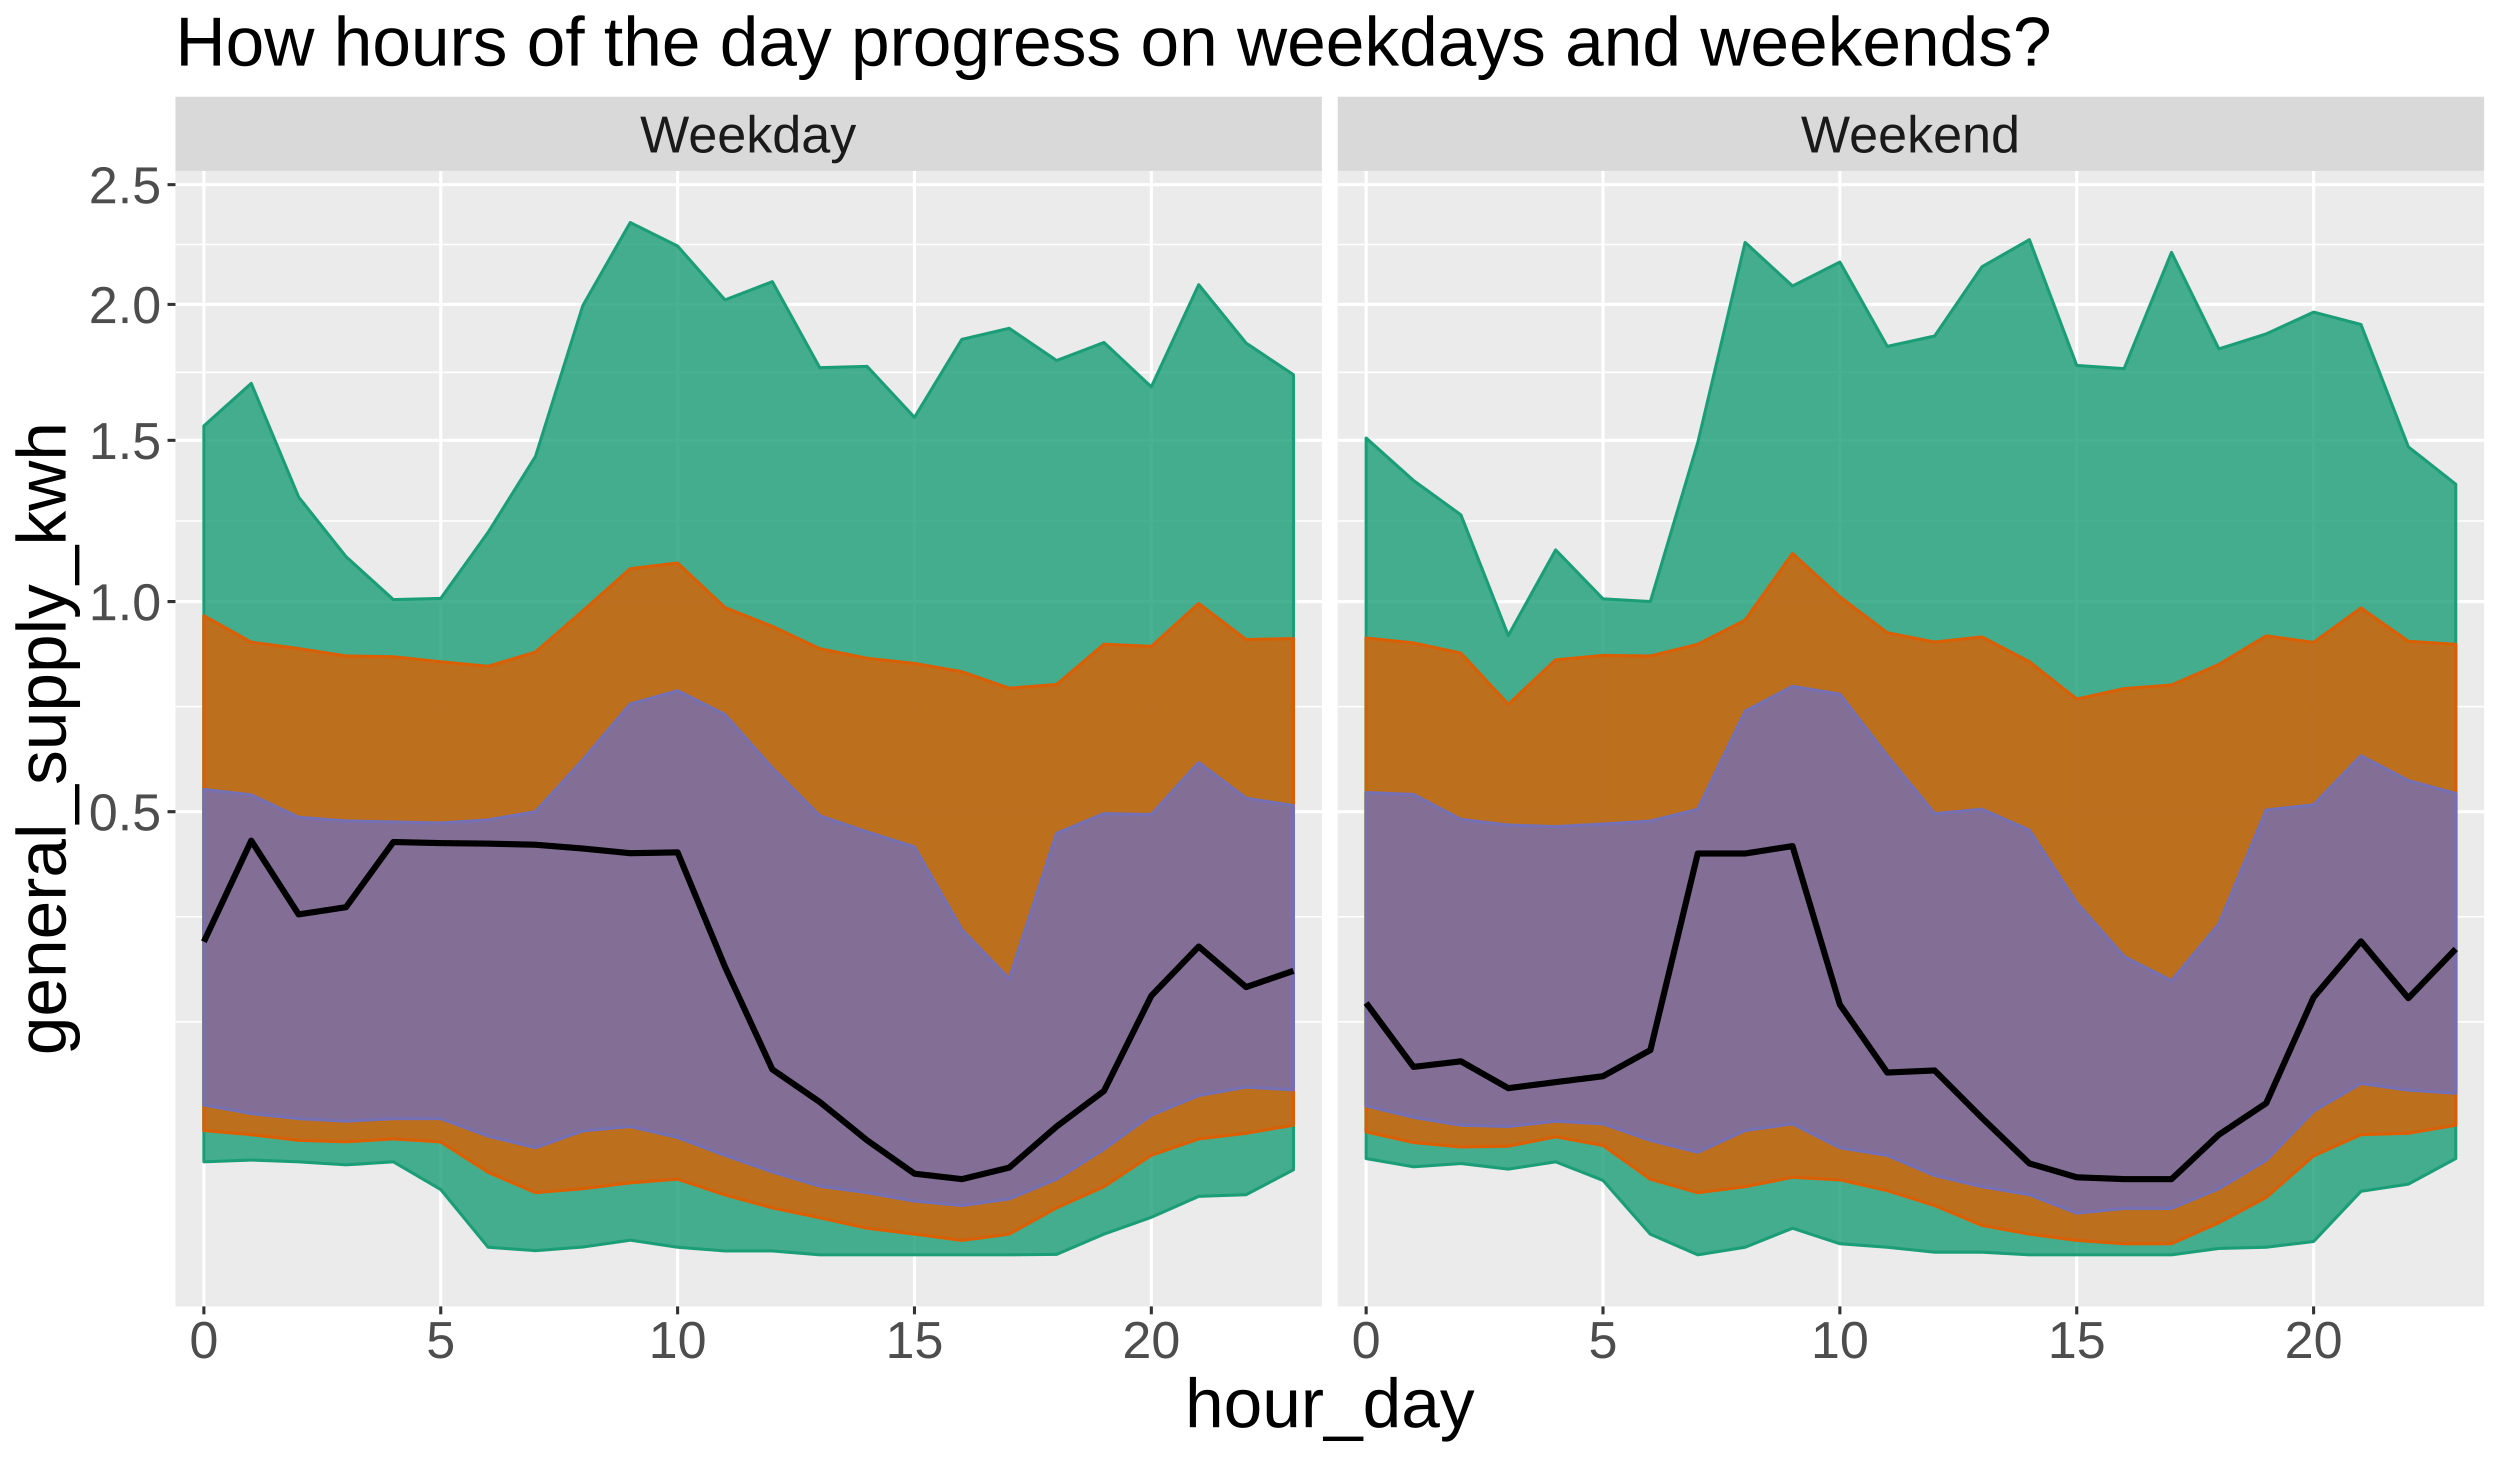
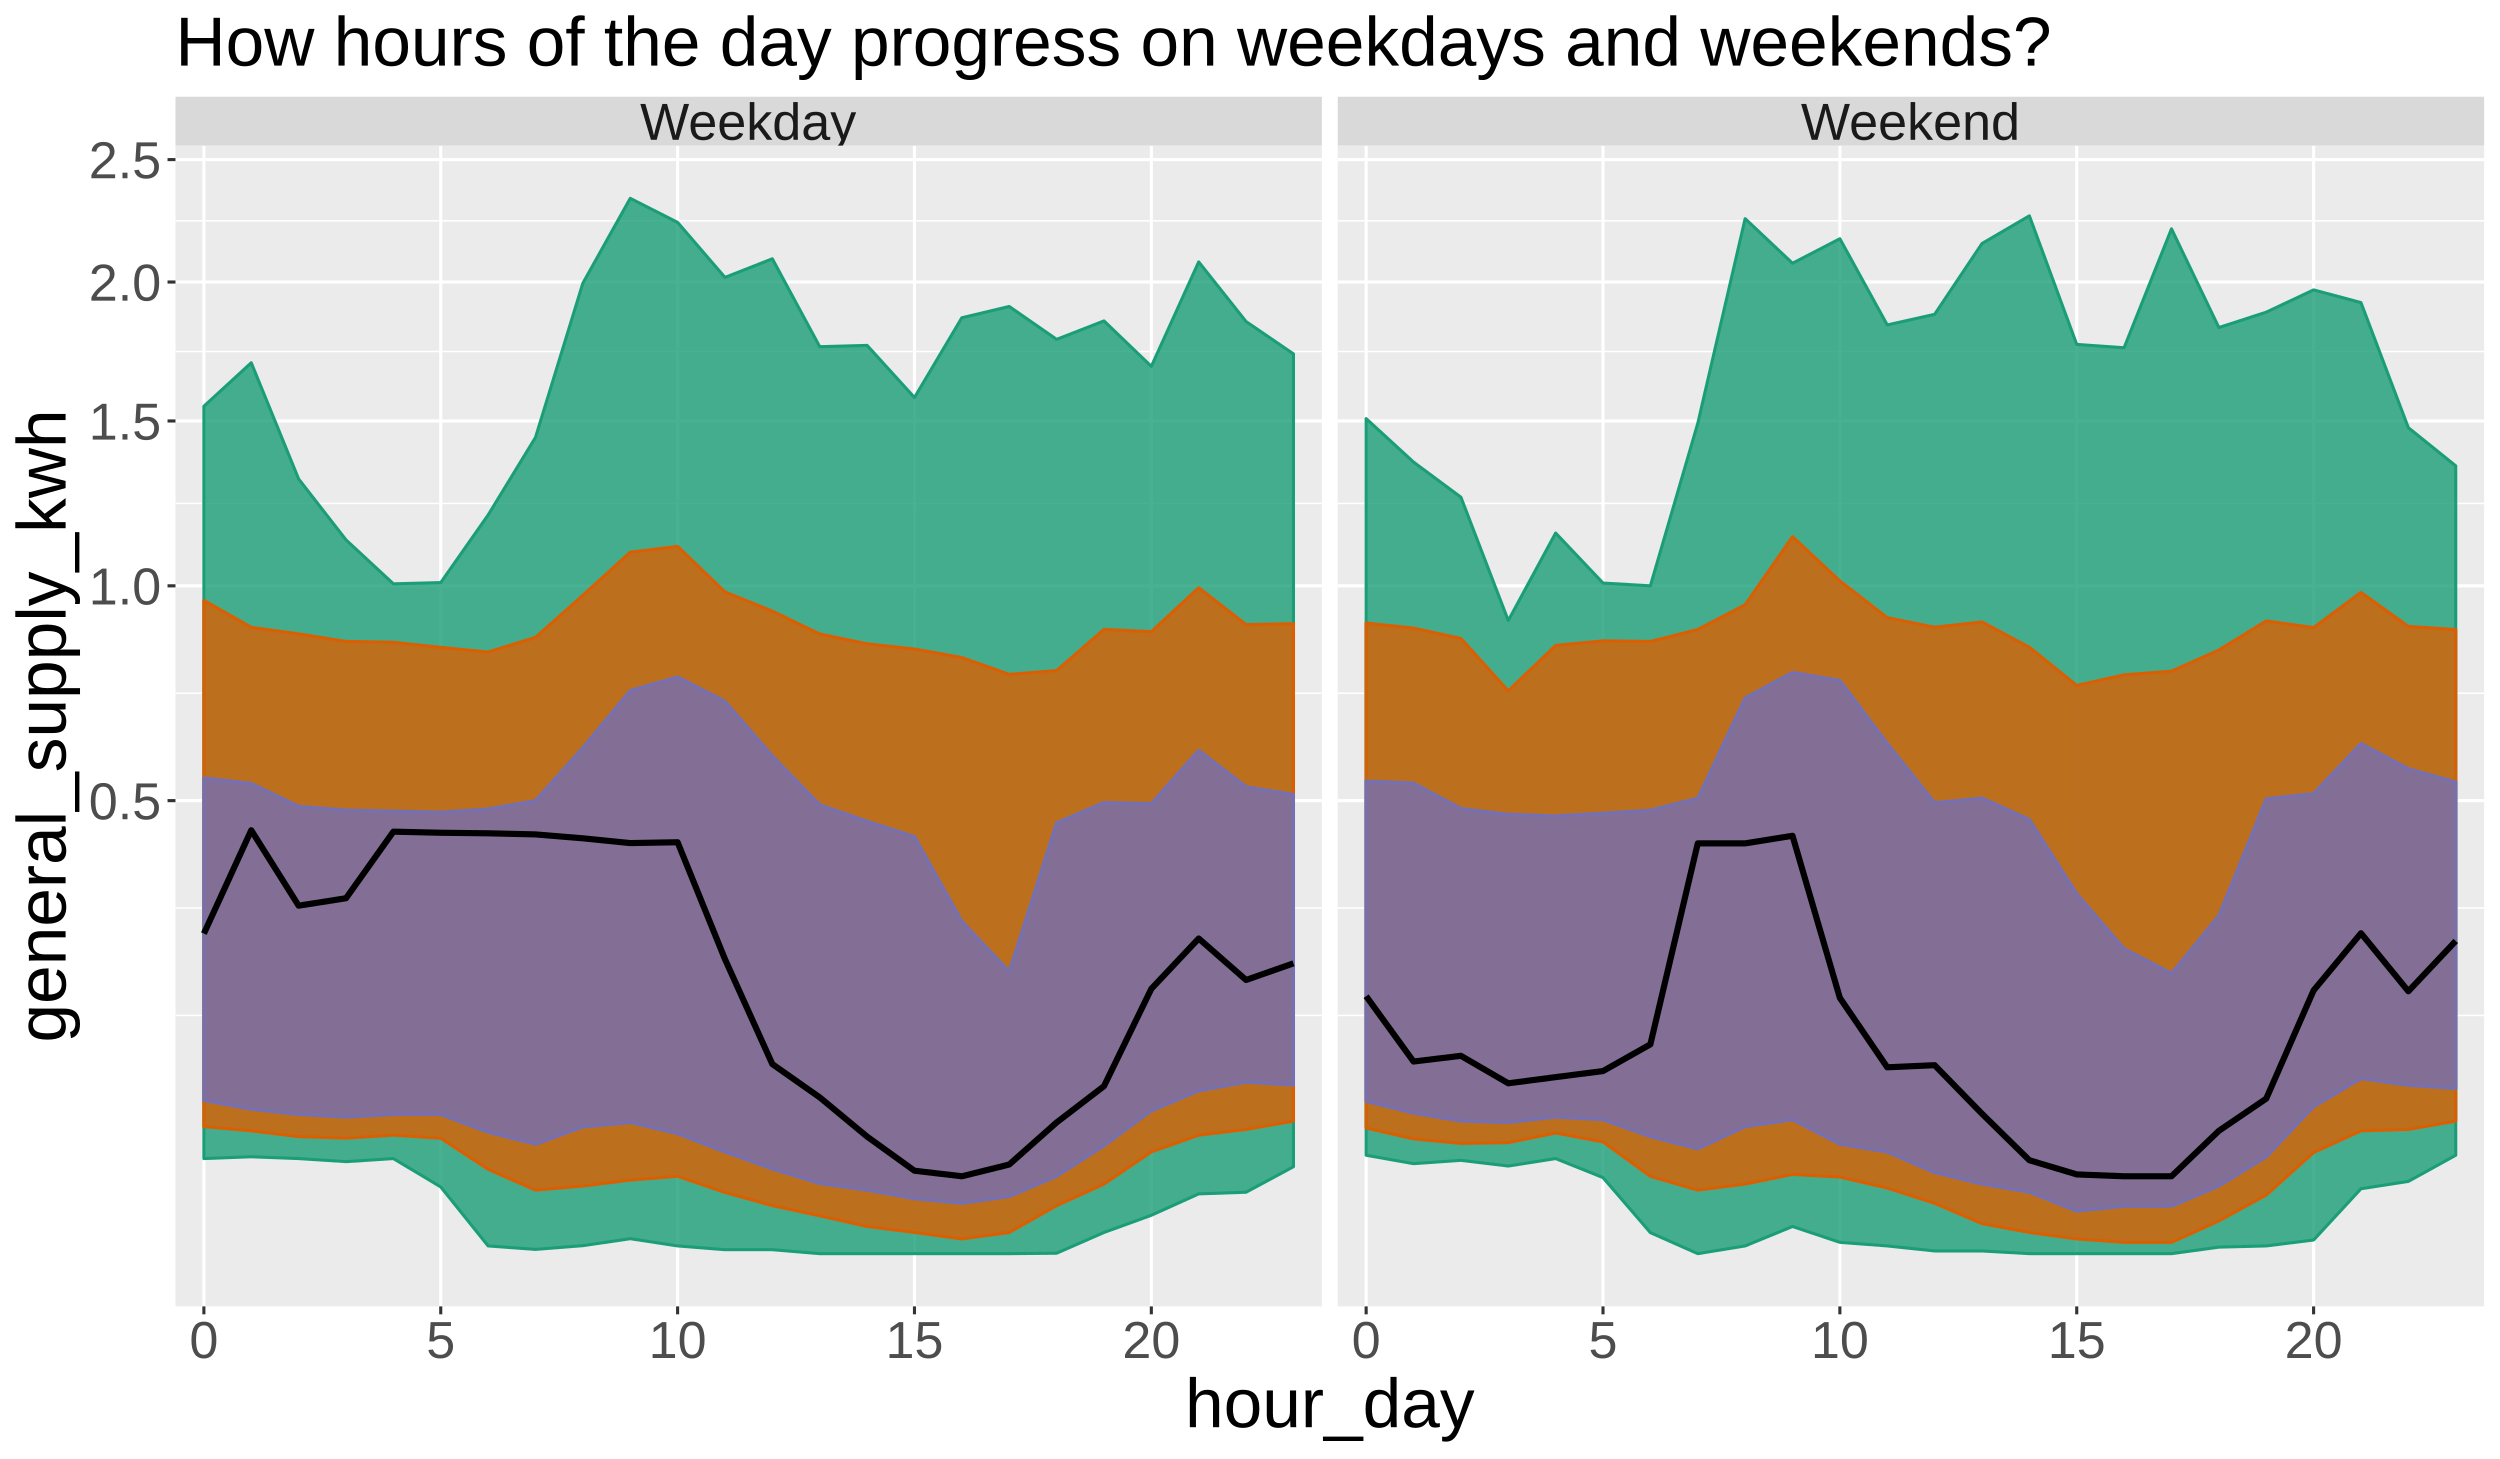
<svg xmlns="http://www.w3.org/2000/svg" viewBox="0 0 864.00 504.00">
  <defs>
    <style type="text/css">
    line, polyline, polygon, path, rect, circle {
      fill: none;
      stroke: #000000;
      stroke-linecap: round;
      stroke-linejoin: round;
      stroke-miterlimit: 10.00;
    }
  </style>
  </defs>
  <rect width="100%" height="100%" style="stroke: none; fill: #FFFFFF;" />
  <rect x="-0" y="0.00" width="864.00" height="504.00" style="stroke-width: 1.07; stroke: #FFFFFF; fill: #FFFFFF;" />
  <defs>
-     <clipPath id="cpNjAuNjR8NDU2Ljg0fDQ1MS41MHw1OS4wOA==">
-       <rect x="60.64" y="59.08" width="396.20" height="392.42" />
+     <clipPath id="cpNjAuNjR8NDU2Ljg0fDQ1MS41MHw1MC4zMQ==">
+       <rect x="60.64" y="50.31" width="396.20" height="401.19" />
    </clipPath>
  </defs>
-   <rect x="60.64" y="59.08" width="396.20" height="392.42" style="stroke-width: 1.07; stroke: none; fill: #EBEBEB;" clip-path="url(#cpNjAuNjR8NDU2Ljg0fDQ1MS41MHw1OS4wOA==)" />
-   <polyline points="60.64,353.14 456.84,353.14 " style="stroke-width: 0.53; stroke: #FFFFFF; stroke-linecap: butt;" clip-path="url(#cpNjAuNjR8NDU2Ljg0fDQ1MS41MHw1OS4wOA==)" />
-   <polyline points="60.64,316.83 456.84,316.83 " style="stroke-width: 0.53; stroke: #FFFFFF; stroke-linecap: butt;" clip-path="url(#cpNjAuNjR8NDU2Ljg0fDQ1MS41MHw1OS4wOA==)" />
-   <polyline points="60.64,244.21 456.84,244.21 " style="stroke-width: 0.53; stroke: #FFFFFF; stroke-linecap: butt;" clip-path="url(#cpNjAuNjR8NDU2Ljg0fDQ1MS41MHw1OS4wOA==)" />
-   <polyline points="60.64,180.04 456.84,180.04 " style="stroke-width: 0.53; stroke: #FFFFFF; stroke-linecap: butt;" clip-path="url(#cpNjAuNjR8NDU2Ljg0fDQ1MS41MHw1OS4wOA==)" />
-   <polyline points="60.64,128.69 456.84,128.69 " style="stroke-width: 0.53; stroke: #FFFFFF; stroke-linecap: butt;" clip-path="url(#cpNjAuNjR8NDU2Ljg0fDQ1MS41MHw1OS4wOA==)" />
-   <polyline points="60.64,84.51 456.84,84.51 " style="stroke-width: 0.53; stroke: #FFFFFF; stroke-linecap: butt;" clip-path="url(#cpNjAuNjR8NDU2Ljg0fDQ1MS41MHw1OS4wOA==)" />
-   <polyline points="60.64,280.52 456.84,280.52 " style="stroke-width: 1.07; stroke: #FFFFFF; stroke-linecap: butt;" clip-path="url(#cpNjAuNjR8NDU2Ljg0fDQ1MS41MHw1OS4wOA==)" />
-   <polyline points="60.64,207.90 456.84,207.90 " style="stroke-width: 1.07; stroke: #FFFFFF; stroke-linecap: butt;" clip-path="url(#cpNjAuNjR8NDU2Ljg0fDQ1MS41MHw1OS4wOA==)" />
-   <polyline points="60.64,152.18 456.84,152.18 " style="stroke-width: 1.07; stroke: #FFFFFF; stroke-linecap: butt;" clip-path="url(#cpNjAuNjR8NDU2Ljg0fDQ1MS41MHw1OS4wOA==)" />
-   <polyline points="60.64,105.20 456.84,105.20 " style="stroke-width: 1.07; stroke: #FFFFFF; stroke-linecap: butt;" clip-path="url(#cpNjAuNjR8NDU2Ljg0fDQ1MS41MHw1OS4wOA==)" />
-   <polyline points="60.64,63.82 456.84,63.82 " style="stroke-width: 1.07; stroke: #FFFFFF; stroke-linecap: butt;" clip-path="url(#cpNjAuNjR8NDU2Ljg0fDQ1MS41MHw1OS4wOA==)" />
-   <polyline points="70.46,451.50 70.46,59.08 " style="stroke-width: 1.07; stroke: #FFFFFF; stroke-linecap: butt;" clip-path="url(#cpNjAuNjR8NDU2Ljg0fDQ1MS41MHw1OS4wOA==)" />
-   <polyline points="152.32,451.50 152.32,59.08 " style="stroke-width: 1.07; stroke: #FFFFFF; stroke-linecap: butt;" clip-path="url(#cpNjAuNjR8NDU2Ljg0fDQ1MS41MHw1OS4wOA==)" />
-   <polyline points="234.18,451.50 234.18,59.08 " style="stroke-width: 1.07; stroke: #FFFFFF; stroke-linecap: butt;" clip-path="url(#cpNjAuNjR8NDU2Ljg0fDQ1MS41MHw1OS4wOA==)" />
-   <polyline points="316.04,451.50 316.04,59.08 " style="stroke-width: 1.07; stroke: #FFFFFF; stroke-linecap: butt;" clip-path="url(#cpNjAuNjR8NDU2Ljg0fDQ1MS41MHw1OS4wOA==)" />
-   <polyline points="397.90,451.50 397.90,59.08 " style="stroke-width: 1.07; stroke: #FFFFFF; stroke-linecap: butt;" clip-path="url(#cpNjAuNjR8NDU2Ljg0fDQ1MS41MHw1OS4wOA==)" />
-   <polygon points="70.46,147.19 86.83,132.50 103.21,171.79 119.58,192.38 135.95,207.23 152.32,206.81 168.69,183.97 185.07,157.73 201.44,105.59 217.81,76.91 234.18,85.05 250.55,103.65 266.92,97.35 283.30,127.07 299.67,126.63 316.04,144.26 332.41,117.29 348.78,113.47 365.16,124.60 381.53,118.36 397.90,133.72 414.27,98.40 430.64,118.57 447.02,129.51 447.02,404.26 430.64,412.89 414.27,413.45 397.90,420.68 381.53,426.50 365.16,433.51 348.78,433.66 332.41,433.66 316.04,433.66 299.67,433.66 283.30,433.66 266.92,432.32 250.55,432.32 234.18,431.04 217.81,428.60 201.44,430.96 185.07,432.22 168.69,431.04 152.32,411.11 135.95,401.52 119.58,402.56 103.21,401.52 86.83,400.91 70.46,401.52 " style="stroke-width: 1.07; stroke: #1B9E77; fill: #1B9E77; fill-opacity: 0.80;" clip-path="url(#cpNjAuNjR8NDU2Ljg0fDQ1MS41MHw1OS4wOA==)" />
-   <polygon points="70.46,212.82 86.83,221.94 103.21,224.15 119.58,226.70 135.95,226.98 152.32,228.72 168.69,230.28 185.07,225.34 201.44,211.11 217.81,196.53 234.18,194.57 250.55,209.98 266.92,216.47 283.30,224.18 299.67,227.51 316.04,229.28 332.41,232.15 348.78,237.84 365.16,236.56 381.53,222.65 397.90,223.40 414.27,208.56 430.64,221.02 447.02,220.70 447.02,388.85 430.64,391.66 414.27,393.61 397.90,399.24 381.53,410.12 365.16,417.43 348.78,426.50 332.41,428.68 316.04,426.50 299.67,424.47 283.30,420.86 266.92,417.43 250.55,412.96 234.18,407.51 217.81,408.79 201.44,410.80 185.07,412.18 168.69,405.15 152.32,394.65 135.95,393.61 119.58,394.60 103.21,394.10 86.83,392.14 70.46,390.71 " style="stroke-width: 1.07; stroke: #D95F02; fill: #D95F02; fill-opacity: 0.80;" clip-path="url(#cpNjAuNjR8NDU2Ljg0fDQ1MS41MHw1OS4wOA==)" />
-   <polygon points="70.46,272.84 86.83,274.70 103.21,282.46 119.58,283.70 135.95,284.06 152.32,284.42 168.69,283.35 185.07,280.52 201.44,262.59 217.81,243.31 234.18,238.70 250.55,246.96 266.92,265.43 283.30,281.93 299.67,287.50 316.04,292.69 332.41,321.29 348.78,338.30 365.16,288.00 381.53,281.18 397.90,281.53 414.27,263.51 430.64,275.85 447.02,278.43 447.02,376.65 430.64,375.69 414.27,378.62 397.90,385.38 381.53,397.16 365.16,407.51 348.78,414.35 332.41,416.63 316.04,415.10 299.67,412.18 283.30,409.95 266.92,405.02 250.55,399.30 234.18,393.11 217.81,389.31 201.44,390.83 185.07,396.64 168.69,392.63 152.32,386.59 135.95,386.59 119.58,387.49 103.21,386.59 86.83,384.84 70.46,381.87 " style="stroke-width: 1.07; stroke: #7570B3; fill: #7570B3; fill-opacity: 0.80;" clip-path="url(#cpNjAuNjR8NDU2Ljg0fDQ1MS41MHw1OS4wOA==)" />
-   <polyline points="70.46,325.46 86.83,290.54 103.21,316.02 119.58,313.52 135.95,291.00 152.32,291.38 168.69,291.56 185.07,291.94 201.44,293.25 217.81,294.87 234.18,294.58 250.55,334.12 266.92,369.59 283.30,380.84 299.67,394.10 316.04,405.63 332.41,407.51 348.78,403.53 365.16,389.31 381.53,377.04 397.90,344.13 414.27,327.13 430.64,341.14 447.02,335.52 " style="stroke-width: 2.13; stroke-linecap: butt;" clip-path="url(#cpNjAuNjR8NDU2Ljg0fDQ1MS41MHw1OS4wOA==)" />
+   <rect x="60.64" y="50.31" width="396.20" height="401.19" style="stroke-width: 1.07; stroke: none; fill: #EBEBEB;" clip-path="url(#cpNjAuNjR8NDU2Ljg0fDQ1MS41MHw1MC4zMQ==)" />
+   <polyline points="60.64,350.94 456.84,350.94 " style="stroke-width: 0.53; stroke: #FFFFFF; stroke-linecap: butt;" clip-path="url(#cpNjAuNjR8NDU2Ljg0fDQ1MS41MHw1MC4zMQ==)" />
+   <polyline points="60.64,313.82 456.84,313.82 " style="stroke-width: 0.53; stroke: #FFFFFF; stroke-linecap: butt;" clip-path="url(#cpNjAuNjR8NDU2Ljg0fDQ1MS41MHw1MC4zMQ==)" />
+   <polyline points="60.64,239.58 456.84,239.58 " style="stroke-width: 0.53; stroke: #FFFFFF; stroke-linecap: butt;" clip-path="url(#cpNjAuNjR8NDU2Ljg0fDQ1MS41MHw1MC4zMQ==)" />
+   <polyline points="60.64,173.98 456.84,173.98 " style="stroke-width: 0.53; stroke: #FFFFFF; stroke-linecap: butt;" clip-path="url(#cpNjAuNjR8NDU2Ljg0fDQ1MS41MHw1MC4zMQ==)" />
+   <polyline points="60.64,121.48 456.84,121.48 " style="stroke-width: 0.53; stroke: #FFFFFF; stroke-linecap: butt;" clip-path="url(#cpNjAuNjR8NDU2Ljg0fDQ1MS41MHw1MC4zMQ==)" />
+   <polyline points="60.64,76.31 456.84,76.31 " style="stroke-width: 0.53; stroke: #FFFFFF; stroke-linecap: butt;" clip-path="url(#cpNjAuNjR8NDU2Ljg0fDQ1MS41MHw1MC4zMQ==)" />
+   <polyline points="60.64,276.70 456.84,276.70 " style="stroke-width: 1.07; stroke: #FFFFFF; stroke-linecap: butt;" clip-path="url(#cpNjAuNjR8NDU2Ljg0fDQ1MS41MHw1MC4zMQ==)" />
+   <polyline points="60.64,202.46 456.84,202.46 " style="stroke-width: 1.07; stroke: #FFFFFF; stroke-linecap: butt;" clip-path="url(#cpNjAuNjR8NDU2Ljg0fDQ1MS41MHw1MC4zMQ==)" />
+   <polyline points="60.64,145.49 456.84,145.49 " style="stroke-width: 1.07; stroke: #FFFFFF; stroke-linecap: butt;" clip-path="url(#cpNjAuNjR8NDU2Ljg0fDQ1MS41MHw1MC4zMQ==)" />
+   <polyline points="60.64,97.47 456.84,97.47 " style="stroke-width: 1.07; stroke: #FFFFFF; stroke-linecap: butt;" clip-path="url(#cpNjAuNjR8NDU2Ljg0fDQ1MS41MHw1MC4zMQ==)" />
+   <polyline points="60.64,55.16 456.84,55.16 " style="stroke-width: 1.07; stroke: #FFFFFF; stroke-linecap: butt;" clip-path="url(#cpNjAuNjR8NDU2Ljg0fDQ1MS41MHw1MC4zMQ==)" />
+   <polyline points="70.46,451.50 70.46,50.31 " style="stroke-width: 1.07; stroke: #FFFFFF; stroke-linecap: butt;" clip-path="url(#cpNjAuNjR8NDU2Ljg0fDQ1MS41MHw1MC4zMQ==)" />
+   <polyline points="152.32,451.50 152.32,50.31 " style="stroke-width: 1.07; stroke: #FFFFFF; stroke-linecap: butt;" clip-path="url(#cpNjAuNjR8NDU2Ljg0fDQ1MS41MHw1MC4zMQ==)" />
+   <polyline points="234.18,451.50 234.18,50.31 " style="stroke-width: 1.07; stroke: #FFFFFF; stroke-linecap: butt;" clip-path="url(#cpNjAuNjR8NDU2Ljg0fDQ1MS41MHw1MC4zMQ==)" />
+   <polyline points="316.04,451.50 316.04,50.31 " style="stroke-width: 1.07; stroke: #FFFFFF; stroke-linecap: butt;" clip-path="url(#cpNjAuNjR8NDU2Ljg0fDQ1MS41MHw1MC4zMQ==)" />
+   <polyline points="397.90,451.50 397.90,50.31 " style="stroke-width: 1.07; stroke: #FFFFFF; stroke-linecap: butt;" clip-path="url(#cpNjAuNjR8NDU2Ljg0fDQ1MS41MHw1MC4zMQ==)" />
+   <polygon points="70.46,140.40 86.83,125.37 103.21,165.54 119.58,186.59 135.95,201.77 152.32,201.34 168.69,177.99 185.07,151.17 201.44,97.86 217.81,68.55 234.18,76.87 250.55,95.87 266.92,89.44 283.30,119.82 299.67,119.37 316.04,137.39 332.41,109.82 348.78,105.92 365.16,117.29 381.53,110.91 397.90,126.62 414.27,90.51 430.64,111.13 447.02,122.31 447.02,403.21 430.64,412.03 414.27,412.60 397.90,419.99 381.53,425.94 365.16,433.11 348.78,433.26 332.41,433.26 316.04,433.26 299.67,433.26 283.30,433.26 266.92,431.89 250.55,431.89 234.18,430.59 217.81,428.09 201.44,430.50 185.07,431.79 168.69,430.59 152.32,410.21 135.95,400.40 119.58,401.46 103.21,400.40 86.83,399.78 70.46,400.40 " style="stroke-width: 1.07; stroke: #1B9E77; fill: #1B9E77; fill-opacity: 0.80;" clip-path="url(#cpNjAuNjR8NDU2Ljg0fDQ1MS41MHw1MC4zMQ==)" />
+   <polygon points="70.46,207.49 86.83,216.81 103.21,219.07 119.58,221.68 135.95,221.97 152.32,223.75 168.69,225.34 185.07,220.28 201.44,205.74 217.81,190.84 234.18,188.83 250.55,204.59 266.92,211.22 283.30,219.10 299.67,222.50 316.04,224.31 332.41,227.24 348.78,233.06 365.16,231.76 381.53,217.53 397.90,218.30 414.27,203.13 430.64,215.87 447.02,215.55 447.02,387.45 430.64,390.32 414.27,392.31 397.90,398.08 381.53,409.20 365.16,416.67 348.78,425.94 332.41,428.17 316.04,425.94 299.67,423.87 283.30,420.18 266.92,416.67 250.55,412.10 234.18,406.52 217.81,407.84 201.44,409.89 185.07,411.30 168.69,404.11 152.32,393.38 135.95,392.31 119.58,393.33 103.21,392.82 86.83,390.81 70.46,389.35 " style="stroke-width: 1.07; stroke: #D95F02; fill: #D95F02; fill-opacity: 0.80;" clip-path="url(#cpNjAuNjR8NDU2Ljg0fDQ1MS41MHw1MC4zMQ==)" />
+   <polygon points="70.46,268.85 86.83,270.75 103.21,278.68 119.58,279.96 135.95,280.32 152.32,280.69 168.69,279.59 185.07,276.70 201.44,258.37 217.81,238.66 234.18,233.94 250.55,242.39 266.92,261.28 283.30,278.14 299.67,283.83 316.04,289.14 332.41,318.38 348.78,335.77 365.16,284.35 381.53,277.37 397.90,277.73 414.27,259.31 430.64,271.92 447.02,274.56 447.02,374.98 430.64,373.99 414.27,376.99 397.90,383.90 381.53,395.95 365.16,406.52 348.78,413.52 332.41,415.86 316.04,414.28 299.67,411.30 283.30,409.02 266.92,403.99 250.55,398.13 234.18,391.81 217.81,387.92 201.44,389.47 185.07,395.42 168.69,391.31 152.32,385.14 135.95,385.14 119.58,386.06 103.21,385.14 86.83,383.35 70.46,380.31 " style="stroke-width: 1.07; stroke: #7570B3; fill: #7570B3; fill-opacity: 0.80;" clip-path="url(#cpNjAuNjR8NDU2Ljg0fDQ1MS41MHw1MC4zMQ==)" />
+   <polyline points="70.46,322.65 86.83,286.94 103.21,313.00 119.58,310.43 135.95,287.42 152.32,287.80 168.69,287.99 185.07,288.37 201.44,289.72 217.81,291.37 234.18,291.08 250.55,331.50 266.92,367.76 283.30,379.26 299.67,392.82 316.04,404.61 332.41,406.52 348.78,402.46 365.16,387.92 381.53,375.38 397.90,341.73 414.27,324.35 430.64,338.68 447.02,332.93 " style="stroke-width: 2.13; stroke-linecap: butt;" clip-path="url(#cpNjAuNjR8NDU2Ljg0fDQ1MS41MHw1MC4zMQ==)" />
  <defs>
    <clipPath id="cpMC4wMHw4NjQuMDB8NTA0LjAwfDAuMDA=">
      <rect x="0.00" y="0.00" width="864.00" height="504.00" />
    </clipPath>
  </defs>
  <defs>
-     <clipPath id="cpNDYyLjMyfDg1OC41Mnw0NTEuNTB8NTkuMDg=">
-       <rect x="462.32" y="59.08" width="396.20" height="392.42" />
+     <clipPath id="cpNDYyLjMyfDg1OC41Mnw0NTEuNTB8NTAuMzE=">
+       <rect x="462.32" y="50.31" width="396.20" height="401.19" />
    </clipPath>
  </defs>
-   <rect x="462.32" y="59.08" width="396.20" height="392.42" style="stroke-width: 1.07; stroke: none; fill: #EBEBEB;" clip-path="url(#cpNDYyLjMyfDg1OC41Mnw0NTEuNTB8NTkuMDg=)" />
-   <polyline points="462.32,353.14 858.52,353.14 " style="stroke-width: 0.53; stroke: #FFFFFF; stroke-linecap: butt;" clip-path="url(#cpNDYyLjMyfDg1OC41Mnw0NTEuNTB8NTkuMDg=)" />
-   <polyline points="462.32,316.83 858.52,316.83 " style="stroke-width: 0.53; stroke: #FFFFFF; stroke-linecap: butt;" clip-path="url(#cpNDYyLjMyfDg1OC41Mnw0NTEuNTB8NTkuMDg=)" />
-   <polyline points="462.32,244.21 858.52,244.21 " style="stroke-width: 0.53; stroke: #FFFFFF; stroke-linecap: butt;" clip-path="url(#cpNDYyLjMyfDg1OC41Mnw0NTEuNTB8NTkuMDg=)" />
-   <polyline points="462.32,180.04 858.52,180.04 " style="stroke-width: 0.53; stroke: #FFFFFF; stroke-linecap: butt;" clip-path="url(#cpNDYyLjMyfDg1OC41Mnw0NTEuNTB8NTkuMDg=)" />
-   <polyline points="462.32,128.69 858.52,128.69 " style="stroke-width: 0.53; stroke: #FFFFFF; stroke-linecap: butt;" clip-path="url(#cpNDYyLjMyfDg1OC41Mnw0NTEuNTB8NTkuMDg=)" />
-   <polyline points="462.32,84.51 858.52,84.51 " style="stroke-width: 0.53; stroke: #FFFFFF; stroke-linecap: butt;" clip-path="url(#cpNDYyLjMyfDg1OC41Mnw0NTEuNTB8NTkuMDg=)" />
-   <polyline points="462.32,280.52 858.52,280.52 " style="stroke-width: 1.07; stroke: #FFFFFF; stroke-linecap: butt;" clip-path="url(#cpNDYyLjMyfDg1OC41Mnw0NTEuNTB8NTkuMDg=)" />
-   <polyline points="462.32,207.90 858.52,207.90 " style="stroke-width: 1.07; stroke: #FFFFFF; stroke-linecap: butt;" clip-path="url(#cpNDYyLjMyfDg1OC41Mnw0NTEuNTB8NTkuMDg=)" />
-   <polyline points="462.32,152.18 858.52,152.18 " style="stroke-width: 1.07; stroke: #FFFFFF; stroke-linecap: butt;" clip-path="url(#cpNDYyLjMyfDg1OC41Mnw0NTEuNTB8NTkuMDg=)" />
-   <polyline points="462.32,105.20 858.52,105.20 " style="stroke-width: 1.07; stroke: #FFFFFF; stroke-linecap: butt;" clip-path="url(#cpNDYyLjMyfDg1OC41Mnw0NTEuNTB8NTkuMDg=)" />
-   <polyline points="462.32,63.82 858.52,63.82 " style="stroke-width: 1.07; stroke: #FFFFFF; stroke-linecap: butt;" clip-path="url(#cpNDYyLjMyfDg1OC41Mnw0NTEuNTB8NTkuMDg=)" />
-   <polyline points="472.14,451.50 472.14,59.08 " style="stroke-width: 1.07; stroke: #FFFFFF; stroke-linecap: butt;" clip-path="url(#cpNDYyLjMyfDg1OC41Mnw0NTEuNTB8NTkuMDg=)" />
-   <polyline points="554.00,451.50 554.00,59.08 " style="stroke-width: 1.07; stroke: #FFFFFF; stroke-linecap: butt;" clip-path="url(#cpNDYyLjMyfDg1OC41Mnw0NTEuNTB8NTkuMDg=)" />
-   <polyline points="635.86,451.50 635.86,59.08 " style="stroke-width: 1.07; stroke: #FFFFFF; stroke-linecap: butt;" clip-path="url(#cpNDYyLjMyfDg1OC41Mnw0NTEuNTB8NTkuMDg=)" />
-   <polyline points="717.72,451.50 717.72,59.08 " style="stroke-width: 1.07; stroke: #FFFFFF; stroke-linecap: butt;" clip-path="url(#cpNDYyLjMyfDg1OC41Mnw0NTEuNTB8NTkuMDg=)" />
-   <polyline points="799.58,451.50 799.58,59.08 " style="stroke-width: 1.07; stroke: #FFFFFF; stroke-linecap: butt;" clip-path="url(#cpNDYyLjMyfDg1OC41Mnw0NTEuNTB8NTkuMDg=)" />
-   <polygon points="472.14,151.38 488.51,166.07 504.89,177.95 521.26,219.65 537.63,190.06 554.00,206.97 570.37,207.90 586.75,152.99 603.12,83.78 619.49,98.85 635.86,90.57 652.23,119.71 668.61,116.13 684.98,92.19 701.35,82.83 717.72,126.30 734.09,127.42 750.47,87.23 766.84,120.59 783.21,115.40 799.58,107.87 815.95,112.16 832.33,154.45 848.70,167.35 848.70,400.40 832.33,409.23 815.95,411.71 799.58,429.05 783.21,431.04 766.84,431.46 750.47,433.66 734.09,433.66 717.72,433.66 701.35,433.66 684.98,432.75 668.61,432.75 652.23,431.04 635.86,429.83 619.49,424.47 603.12,431.04 586.75,433.66 570.37,426.55 554.00,407.95 537.63,401.52 521.26,404.04 504.89,402.11 488.51,403.24 472.14,400.40 " style="stroke-width: 1.07; stroke: #1B9E77; fill: #1B9E77; fill-opacity: 0.80;" clip-path="url(#cpNDYyLjMyfDg1OC41Mnw0NTEuNTB8NTkuMDg=)" />
-   <polygon points="472.14,220.49 488.51,222.20 504.89,225.71 521.26,243.42 537.63,228.06 554.00,226.51 570.37,226.71 586.75,222.66 603.12,214.31 619.49,191.29 635.86,206.27 652.23,218.67 668.61,221.90 684.98,220.12 701.35,228.68 717.72,241.59 734.09,237.99 750.47,236.75 766.84,229.63 783.21,219.76 799.58,222.03 815.95,210.13 832.33,221.63 848.70,222.69 848.70,388.85 832.33,391.66 815.95,392.14 799.58,399.46 783.21,413.83 766.84,422.57 750.47,429.83 734.09,429.83 717.72,428.68 701.35,426.50 684.98,423.51 668.61,416.63 652.23,411.48 635.86,407.76 619.49,406.87 603.12,410.12 586.75,412.18 570.37,407.51 554.00,395.87 537.63,392.87 521.26,396.13 504.89,396.38 488.51,394.85 472.14,391.18 " style="stroke-width: 1.07; stroke: #D95F02; fill: #D95F02; fill-opacity: 0.80;" clip-path="url(#cpNDYyLjMyfDg1OC41Mnw0NTEuNTB8NTkuMDg=)" />
-   <polygon points="472.14,273.90 488.51,274.57 504.89,283.17 521.26,285.14 537.63,285.68 554.00,284.78 570.37,283.75 586.75,279.69 603.12,245.79 619.49,237.18 635.86,239.91 652.23,261.20 668.61,281.22 684.98,279.65 701.35,286.90 717.72,312.01 734.09,330.57 750.47,338.95 766.84,319.36 783.21,279.91 799.58,278.17 815.95,261.20 832.33,269.76 848.70,274.23 848.70,377.83 832.33,376.75 815.95,374.45 799.58,383.98 783.21,400.95 766.84,410.80 750.47,417.63 734.09,417.63 717.72,419.27 701.35,412.89 684.98,410.12 668.61,406.25 652.23,399.30 635.86,396.64 619.49,388.39 603.12,390.71 586.75,398.22 570.37,394.10 554.00,388.39 537.63,387.49 521.26,389.31 504.89,388.85 488.51,386.15 472.14,382.18 " style="stroke-width: 1.07; stroke: #7570B3; fill: #7570B3; fill-opacity: 0.80;" clip-path="url(#cpNDYyLjMyfDg1OC41Mnw0NTEuNTB8NTkuMDg=)" />
-   <polyline points="472.14,346.63 488.51,368.71 504.89,366.79 521.26,376.07 537.63,373.98 554.00,371.94 570.37,362.90 586.75,294.97 603.12,294.97 619.49,292.41 635.86,347.20 652.23,370.67 668.61,369.95 684.98,386.37 701.35,402.09 717.72,406.87 734.09,407.51 750.47,407.51 766.84,392.14 783.21,381.25 799.58,344.68 815.95,325.35 832.33,344.96 848.70,327.96 " style="stroke-width: 2.13; stroke-linecap: butt;" clip-path="url(#cpNDYyLjMyfDg1OC41Mnw0NTEuNTB8NTkuMDg=)" />
+   <rect x="462.32" y="50.31" width="396.20" height="401.19" style="stroke-width: 1.07; stroke: none; fill: #EBEBEB;" clip-path="url(#cpNDYyLjMyfDg1OC41Mnw0NTEuNTB8NTAuMzE=)" />
+   <polyline points="462.32,350.94 858.52,350.94 " style="stroke-width: 0.53; stroke: #FFFFFF; stroke-linecap: butt;" clip-path="url(#cpNDYyLjMyfDg1OC41Mnw0NTEuNTB8NTAuMzE=)" />
+   <polyline points="462.32,313.82 858.52,313.82 " style="stroke-width: 0.53; stroke: #FFFFFF; stroke-linecap: butt;" clip-path="url(#cpNDYyLjMyfDg1OC41Mnw0NTEuNTB8NTAuMzE=)" />
+   <polyline points="462.32,239.58 858.52,239.58 " style="stroke-width: 0.53; stroke: #FFFFFF; stroke-linecap: butt;" clip-path="url(#cpNDYyLjMyfDg1OC41Mnw0NTEuNTB8NTAuMzE=)" />
+   <polyline points="462.32,173.98 858.52,173.98 " style="stroke-width: 0.53; stroke: #FFFFFF; stroke-linecap: butt;" clip-path="url(#cpNDYyLjMyfDg1OC41Mnw0NTEuNTB8NTAuMzE=)" />
+   <polyline points="462.32,121.48 858.52,121.48 " style="stroke-width: 0.53; stroke: #FFFFFF; stroke-linecap: butt;" clip-path="url(#cpNDYyLjMyfDg1OC41Mnw0NTEuNTB8NTAuMzE=)" />
+   <polyline points="462.32,76.31 858.52,76.31 " style="stroke-width: 0.53; stroke: #FFFFFF; stroke-linecap: butt;" clip-path="url(#cpNDYyLjMyfDg1OC41Mnw0NTEuNTB8NTAuMzE=)" />
+   <polyline points="462.32,276.70 858.52,276.70 " style="stroke-width: 1.07; stroke: #FFFFFF; stroke-linecap: butt;" clip-path="url(#cpNDYyLjMyfDg1OC41Mnw0NTEuNTB8NTAuMzE=)" />
+   <polyline points="462.32,202.46 858.52,202.46 " style="stroke-width: 1.07; stroke: #FFFFFF; stroke-linecap: butt;" clip-path="url(#cpNDYyLjMyfDg1OC41Mnw0NTEuNTB8NTAuMzE=)" />
+   <polyline points="462.32,145.49 858.52,145.49 " style="stroke-width: 1.07; stroke: #FFFFFF; stroke-linecap: butt;" clip-path="url(#cpNDYyLjMyfDg1OC41Mnw0NTEuNTB8NTAuMzE=)" />
+   <polyline points="462.32,97.47 858.52,97.47 " style="stroke-width: 1.07; stroke: #FFFFFF; stroke-linecap: butt;" clip-path="url(#cpNDYyLjMyfDg1OC41Mnw0NTEuNTB8NTAuMzE=)" />
+   <polyline points="462.32,55.16 858.52,55.16 " style="stroke-width: 1.07; stroke: #FFFFFF; stroke-linecap: butt;" clip-path="url(#cpNDYyLjMyfDg1OC41Mnw0NTEuNTB8NTAuMzE=)" />
+   <polyline points="472.14,451.50 472.14,50.31 " style="stroke-width: 1.07; stroke: #FFFFFF; stroke-linecap: butt;" clip-path="url(#cpNDYyLjMyfDg1OC41Mnw0NTEuNTB8NTAuMzE=)" />
+   <polyline points="554.00,451.50 554.00,50.31 " style="stroke-width: 1.07; stroke: #FFFFFF; stroke-linecap: butt;" clip-path="url(#cpNDYyLjMyfDg1OC41Mnw0NTEuNTB8NTAuMzE=)" />
+   <polyline points="635.86,451.50 635.86,50.31 " style="stroke-width: 1.07; stroke: #FFFFFF; stroke-linecap: butt;" clip-path="url(#cpNDYyLjMyfDg1OC41Mnw0NTEuNTB8NTAuMzE=)" />
+   <polyline points="717.72,451.50 717.72,50.31 " style="stroke-width: 1.07; stroke: #FFFFFF; stroke-linecap: butt;" clip-path="url(#cpNDYyLjMyfDg1OC41Mnw0NTEuNTB8NTAuMzE=)" />
+   <polyline points="799.58,451.50 799.58,50.31 " style="stroke-width: 1.07; stroke: #FFFFFF; stroke-linecap: butt;" clip-path="url(#cpNDYyLjMyfDg1OC41Mnw0NTEuNTB8NTAuMzE=)" />
+   <polygon points="472.14,144.67 488.51,159.69 504.89,171.84 521.26,214.47 537.63,184.22 554.00,201.51 570.37,202.46 586.75,146.32 603.12,75.57 619.49,90.98 635.86,82.51 652.23,112.30 668.61,108.63 684.98,84.16 701.35,74.60 717.72,119.03 734.09,120.18 750.47,79.09 766.84,113.20 783.21,107.89 799.58,100.19 815.95,104.58 832.33,147.82 848.70,161.00 848.70,399.25 832.33,408.28 815.95,410.83 799.58,428.55 783.21,430.59 766.84,431.01 750.47,433.26 734.09,433.26 717.72,433.26 701.35,433.26 684.98,432.33 668.61,432.33 652.23,430.59 635.86,429.35 619.49,423.87 603.12,430.59 586.75,433.26 570.37,426.00 554.00,406.98 537.63,400.40 521.26,402.98 504.89,401.01 488.51,402.16 472.14,399.25 " style="stroke-width: 1.07; stroke: #1B9E77; fill: #1B9E77; fill-opacity: 0.80;" clip-path="url(#cpNDYyLjMyfDg1OC41Mnw0NTEuNTB8NTAuMzE=)" />
+   <polygon points="472.14,215.33 488.51,217.08 504.89,220.67 521.26,238.77 537.63,223.07 554.00,221.49 570.37,221.69 586.75,217.55 603.12,209.01 619.49,185.48 635.86,200.79 652.23,213.47 668.61,216.77 684.98,214.95 701.35,223.70 717.72,236.90 734.09,233.22 750.47,231.96 766.84,224.67 783.21,214.59 799.58,216.90 815.95,204.74 832.33,216.50 848.70,217.57 848.70,387.45 832.33,390.32 815.95,390.81 799.58,398.30 783.21,412.99 766.84,421.93 750.47,429.35 734.09,429.35 717.72,428.17 701.35,425.94 684.98,422.88 668.61,415.86 652.23,410.59 635.86,406.78 619.49,405.88 603.12,409.20 586.75,411.30 570.37,406.52 554.00,394.63 537.63,391.56 521.26,394.89 504.89,395.15 488.51,393.59 472.14,389.84 " style="stroke-width: 1.07; stroke: #D95F02; fill: #D95F02; fill-opacity: 0.80;" clip-path="url(#cpNDYyLjMyfDg1OC41Mnw0NTEuNTB8NTAuMzE=)" />
+   <polygon points="472.14,269.93 488.51,270.62 504.89,279.41 521.26,281.42 537.63,281.98 554.00,281.05 570.37,280.00 586.75,275.85 603.12,241.19 619.49,232.39 635.86,235.18 652.23,256.95 668.61,277.42 684.98,275.81 701.35,283.23 717.72,308.90 734.09,327.87 750.47,336.44 766.84,316.41 783.21,276.07 799.58,274.30 815.95,256.95 832.33,265.70 848.70,270.27 848.70,376.18 832.33,375.08 815.95,372.73 799.58,382.47 783.21,399.82 766.84,409.89 750.47,416.87 734.09,416.87 717.72,418.55 701.35,412.03 684.98,409.20 668.61,405.24 652.23,398.13 635.86,395.42 619.49,386.98 603.12,389.35 586.75,397.03 570.37,392.82 554.00,386.98 537.63,386.06 521.26,387.92 504.89,387.45 488.51,384.69 472.14,380.63 " style="stroke-width: 1.07; stroke: #7570B3; fill: #7570B3; fill-opacity: 0.80;" clip-path="url(#cpNDYyLjMyfDg1OC41Mnw0NTEuNTB8NTAuMzE=)" />
+   <polyline points="472.14,344.29 488.51,366.86 504.89,364.89 521.26,374.39 537.63,372.25 554.00,370.16 570.37,360.92 586.75,291.47 603.12,291.47 619.49,288.85 635.86,344.87 652.23,368.86 668.61,368.13 684.98,384.92 701.35,400.98 717.72,405.88 734.09,406.52 750.47,406.52 766.84,390.81 783.21,379.68 799.58,342.29 815.95,322.53 832.33,342.58 848.70,325.20 " style="stroke-width: 2.13; stroke-linecap: butt;" clip-path="url(#cpNDYyLjMyfDg1OC41Mnw0NTEuNTB8NTAuMzE=)" />
  <defs>
    <clipPath id="cpMC4wMHw4NjQuMDB8NTA0LjAwfDAuMDA=">
      <rect x="0.00" y="0.00" width="864.00" height="504.00" />
    </clipPath>
  </defs>
  <defs>
-     <clipPath id="cpNjAuNjR8NDU2Ljg0fDU5LjA4fDMzLjQz">
-       <rect x="60.64" y="33.43" width="396.20" height="25.65" />
+     <clipPath id="cpNjAuNjR8NDU2Ljg0fDUwLjMxfDMzLjQz">
+       <rect x="60.64" y="33.43" width="396.20" height="16.88" />
    </clipPath>
  </defs>
-   <rect x="60.64" y="33.43" width="396.20" height="25.65" style="stroke-width: 1.07; stroke: none; fill: #D9D9D9;" clip-path="url(#cpNjAuNjR8NDU2Ljg0fDU5LjA4fDMzLjQz)" />
-   <g clip-path="url(#cpNjAuNjR8NDU2Ljg0fDU5LjA4fDMzLjQz)">
-     <text x="221.22" y="52.70" style="font-size: 18.00px; fill: #1A1A1A; font-family: Arial;" textLength="75.03px" lengthAdjust="spacingAndGlyphs">Weekday</text>
+   <rect x="60.64" y="33.43" width="396.20" height="16.88" style="stroke-width: 1.07; stroke: none; fill: #D9D9D9;" clip-path="url(#cpNjAuNjR8NDU2Ljg0fDUwLjMxfDMzLjQz)" />
+   <g clip-path="url(#cpNjAuNjR8NDU2Ljg0fDUwLjMxfDMzLjQz)">
+     <text x="221.22" y="48.31" style="font-size: 18.00px; fill: #1A1A1A; font-family: Arial;" textLength="75.03px" lengthAdjust="spacingAndGlyphs">Weekday</text>
  </g>
  <defs>
    <clipPath id="cpMC4wMHw4NjQuMDB8NTA0LjAwfDAuMDA=">
      <rect x="0.00" y="0.00" width="864.00" height="504.00" />
    </clipPath>
  </defs>
  <defs>
-     <clipPath id="cpNDYyLjMyfDg1OC41Mnw1OS4wOHwzMy40Mw==">
-       <rect x="462.32" y="33.43" width="396.20" height="25.65" />
+     <clipPath id="cpNDYyLjMyfDg1OC41Mnw1MC4zMXwzMy40Mw==">
+       <rect x="462.32" y="33.43" width="396.20" height="16.88" />
    </clipPath>
  </defs>
-   <rect x="462.32" y="33.43" width="396.20" height="25.65" style="stroke-width: 1.07; stroke: none; fill: #D9D9D9;" clip-path="url(#cpNDYyLjMyfDg1OC41Mnw1OS4wOHwzMy40Mw==)" />
-   <g clip-path="url(#cpNDYyLjMyfDg1OC41Mnw1OS4wOHwzMy40Mw==)">
-     <text x="622.40" y="52.70" style="font-size: 18.00px; fill: #1A1A1A; font-family: Arial;" textLength="76.04px" lengthAdjust="spacingAndGlyphs">Weekend</text>
+   <rect x="462.32" y="33.43" width="396.20" height="16.88" style="stroke-width: 1.07; stroke: none; fill: #D9D9D9;" clip-path="url(#cpNDYyLjMyfDg1OC41Mnw1MC4zMXwzMy40Mw==)" />
+   <g clip-path="url(#cpNDYyLjMyfDg1OC41Mnw1MC4zMXwzMy40Mw==)">
+     <text x="622.40" y="48.31" style="font-size: 18.00px; fill: #1A1A1A; font-family: Arial;" textLength="76.04px" lengthAdjust="spacingAndGlyphs">Weekend</text>
  </g>
  <defs>
    <clipPath id="cpMC4wMHw4NjQuMDB8NTA0LjAwfDAuMDA=">
      <rect x="0.00" y="0.00" width="864.00" height="504.00" />
    </clipPath>
  </defs>
  <polyline points="70.46,454.24 70.46,451.50 " style="stroke-width: 1.07; stroke: #333333; stroke-linecap: butt;" clip-path="url(#cpMC4wMHw4NjQuMDB8NTA0LjAwfDAuMDA=)" />
  <polyline points="152.32,454.24 152.32,451.50 " style="stroke-width: 1.07; stroke: #333333; stroke-linecap: butt;" clip-path="url(#cpMC4wMHw4NjQuMDB8NTA0LjAwfDAuMDA=)" />
  <polyline points="234.18,454.24 234.18,451.50 " style="stroke-width: 1.07; stroke: #333333; stroke-linecap: butt;" clip-path="url(#cpMC4wMHw4NjQuMDB8NTA0LjAwfDAuMDA=)" />
  <polyline points="316.04,454.24 316.04,451.50 " style="stroke-width: 1.07; stroke: #333333; stroke-linecap: butt;" clip-path="url(#cpMC4wMHw4NjQuMDB8NTA0LjAwfDAuMDA=)" />
  <polyline points="397.90,454.24 397.90,451.50 " style="stroke-width: 1.07; stroke: #333333; stroke-linecap: butt;" clip-path="url(#cpMC4wMHw4NjQuMDB8NTA0LjAwfDAuMDA=)" />
  <g clip-path="url(#cpMC4wMHw4NjQuMDB8NTA0LjAwfDAuMDA=)">
    <text x="65.46" y="469.32" style="font-size: 18.00px; fill: #4D4D4D; font-family: Arial;" textLength="10.01px" lengthAdjust="spacingAndGlyphs">0</text>
  </g>
  <g clip-path="url(#cpMC4wMHw4NjQuMDB8NTA0LjAwfDAuMDA=)">
    <text x="147.32" y="469.32" style="font-size: 18.00px; fill: #4D4D4D; font-family: Arial;" textLength="10.01px" lengthAdjust="spacingAndGlyphs">5</text>
  </g>
  <g clip-path="url(#cpMC4wMHw4NjQuMDB8NTA0LjAwfDAuMDA=)">
    <text x="224.17" y="469.32" style="font-size: 18.00px; fill: #4D4D4D; font-family: Arial;" textLength="20.02px" lengthAdjust="spacingAndGlyphs">10</text>
  </g>
  <g clip-path="url(#cpMC4wMHw4NjQuMDB8NTA0LjAwfDAuMDA=)">
    <text x="306.03" y="469.32" style="font-size: 18.00px; fill: #4D4D4D; font-family: Arial;" textLength="20.02px" lengthAdjust="spacingAndGlyphs">15</text>
  </g>
  <g clip-path="url(#cpMC4wMHw4NjQuMDB8NTA0LjAwfDAuMDA=)">
    <text x="387.89" y="469.32" style="font-size: 18.00px; fill: #4D4D4D; font-family: Arial;" textLength="20.02px" lengthAdjust="spacingAndGlyphs">20</text>
  </g>
  <polyline points="472.14,454.24 472.14,451.50 " style="stroke-width: 1.07; stroke: #333333; stroke-linecap: butt;" clip-path="url(#cpMC4wMHw4NjQuMDB8NTA0LjAwfDAuMDA=)" />
  <polyline points="554.00,454.24 554.00,451.50 " style="stroke-width: 1.07; stroke: #333333; stroke-linecap: butt;" clip-path="url(#cpMC4wMHw4NjQuMDB8NTA0LjAwfDAuMDA=)" />
  <polyline points="635.86,454.24 635.86,451.50 " style="stroke-width: 1.07; stroke: #333333; stroke-linecap: butt;" clip-path="url(#cpMC4wMHw4NjQuMDB8NTA0LjAwfDAuMDA=)" />
  <polyline points="717.72,454.24 717.72,451.50 " style="stroke-width: 1.07; stroke: #333333; stroke-linecap: butt;" clip-path="url(#cpMC4wMHw4NjQuMDB8NTA0LjAwfDAuMDA=)" />
  <polyline points="799.58,454.24 799.58,451.50 " style="stroke-width: 1.07; stroke: #333333; stroke-linecap: butt;" clip-path="url(#cpMC4wMHw4NjQuMDB8NTA0LjAwfDAuMDA=)" />
  <g clip-path="url(#cpMC4wMHw4NjQuMDB8NTA0LjAwfDAuMDA=)">
    <text x="467.14" y="469.32" style="font-size: 18.00px; fill: #4D4D4D; font-family: Arial;" textLength="10.01px" lengthAdjust="spacingAndGlyphs">0</text>
  </g>
  <g clip-path="url(#cpMC4wMHw4NjQuMDB8NTA0LjAwfDAuMDA=)">
    <text x="549.00" y="469.32" style="font-size: 18.00px; fill: #4D4D4D; font-family: Arial;" textLength="10.01px" lengthAdjust="spacingAndGlyphs">5</text>
  </g>
  <g clip-path="url(#cpMC4wMHw4NjQuMDB8NTA0LjAwfDAuMDA=)">
    <text x="625.85" y="469.32" style="font-size: 18.00px; fill: #4D4D4D; font-family: Arial;" textLength="20.02px" lengthAdjust="spacingAndGlyphs">10</text>
  </g>
  <g clip-path="url(#cpMC4wMHw4NjQuMDB8NTA0LjAwfDAuMDA=)">
    <text x="707.71" y="469.32" style="font-size: 18.00px; fill: #4D4D4D; font-family: Arial;" textLength="20.02px" lengthAdjust="spacingAndGlyphs">15</text>
  </g>
  <g clip-path="url(#cpMC4wMHw4NjQuMDB8NTA0LjAwfDAuMDA=)">
    <text x="789.57" y="469.32" style="font-size: 18.00px; fill: #4D4D4D; font-family: Arial;" textLength="20.02px" lengthAdjust="spacingAndGlyphs">20</text>
  </g>
  <g clip-path="url(#cpMC4wMHw4NjQuMDB8NTA0LjAwfDAuMDA=)">
-     <text x="30.68" y="286.97" style="font-size: 18.00px; fill: #4D4D4D; font-family: Arial;" textLength="25.02px" lengthAdjust="spacingAndGlyphs">0.5</text>
+     <text x="30.68" y="283.15" style="font-size: 18.00px; fill: #4D4D4D; font-family: Arial;" textLength="25.02px" lengthAdjust="spacingAndGlyphs">0.5</text>
  </g>
  <g clip-path="url(#cpMC4wMHw4NjQuMDB8NTA0LjAwfDAuMDA=)">
-     <text x="30.68" y="214.35" style="font-size: 18.00px; fill: #4D4D4D; font-family: Arial;" textLength="25.02px" lengthAdjust="spacingAndGlyphs">1.0</text>
+     <text x="30.68" y="208.90" style="font-size: 18.00px; fill: #4D4D4D; font-family: Arial;" textLength="25.02px" lengthAdjust="spacingAndGlyphs">1.0</text>
  </g>
  <g clip-path="url(#cpMC4wMHw4NjQuMDB8NTA0LjAwfDAuMDA=)">
-     <text x="30.68" y="158.63" style="font-size: 18.00px; fill: #4D4D4D; font-family: Arial;" textLength="25.02px" lengthAdjust="spacingAndGlyphs">1.5</text>
+     <text x="30.68" y="151.94" style="font-size: 18.00px; fill: #4D4D4D; font-family: Arial;" textLength="25.02px" lengthAdjust="spacingAndGlyphs">1.5</text>
  </g>
  <g clip-path="url(#cpMC4wMHw4NjQuMDB8NTA0LjAwfDAuMDA=)">
-     <text x="30.68" y="111.65" style="font-size: 18.00px; fill: #4D4D4D; font-family: Arial;" textLength="25.02px" lengthAdjust="spacingAndGlyphs">2.0</text>
+     <text x="30.68" y="103.91" style="font-size: 18.00px; fill: #4D4D4D; font-family: Arial;" textLength="25.02px" lengthAdjust="spacingAndGlyphs">2.0</text>
  </g>
  <g clip-path="url(#cpMC4wMHw4NjQuMDB8NTA0LjAwfDAuMDA=)">
-     <text x="30.68" y="70.26" style="font-size: 18.00px; fill: #4D4D4D; font-family: Arial;" textLength="25.02px" lengthAdjust="spacingAndGlyphs">2.5</text>
+     <text x="30.68" y="61.60" style="font-size: 18.00px; fill: #4D4D4D; font-family: Arial;" textLength="25.02px" lengthAdjust="spacingAndGlyphs">2.5</text>
  </g>
-   <polyline points="57.90,280.52 60.64,280.52 " style="stroke-width: 1.07; stroke: #333333; stroke-linecap: butt;" clip-path="url(#cpMC4wMHw4NjQuMDB8NTA0LjAwfDAuMDA=)" />
-   <polyline points="57.90,207.90 60.64,207.90 " style="stroke-width: 1.07; stroke: #333333; stroke-linecap: butt;" clip-path="url(#cpMC4wMHw4NjQuMDB8NTA0LjAwfDAuMDA=)" />
-   <polyline points="57.90,152.18 60.64,152.18 " style="stroke-width: 1.07; stroke: #333333; stroke-linecap: butt;" clip-path="url(#cpMC4wMHw4NjQuMDB8NTA0LjAwfDAuMDA=)" />
-   <polyline points="57.90,105.20 60.64,105.20 " style="stroke-width: 1.07; stroke: #333333; stroke-linecap: butt;" clip-path="url(#cpMC4wMHw4NjQuMDB8NTA0LjAwfDAuMDA=)" />
-   <polyline points="57.90,63.82 60.64,63.82 " style="stroke-width: 1.07; stroke: #333333; stroke-linecap: butt;" clip-path="url(#cpMC4wMHw4NjQuMDB8NTA0LjAwfDAuMDA=)" />
+   <polyline points="57.90,276.70 60.64,276.70 " style="stroke-width: 1.07; stroke: #333333; stroke-linecap: butt;" clip-path="url(#cpMC4wMHw4NjQuMDB8NTA0LjAwfDAuMDA=)" />
+   <polyline points="57.90,202.46 60.64,202.46 " style="stroke-width: 1.07; stroke: #333333; stroke-linecap: butt;" clip-path="url(#cpMC4wMHw4NjQuMDB8NTA0LjAwfDAuMDA=)" />
+   <polyline points="57.90,145.49 60.64,145.49 " style="stroke-width: 1.07; stroke: #333333; stroke-linecap: butt;" clip-path="url(#cpMC4wMHw4NjQuMDB8NTA0LjAwfDAuMDA=)" />
+   <polyline points="57.90,97.47 60.64,97.47 " style="stroke-width: 1.07; stroke: #333333; stroke-linecap: butt;" clip-path="url(#cpMC4wMHw4NjQuMDB8NTA0LjAwfDAuMDA=)" />
+   <polyline points="57.90,55.16 60.64,55.16 " style="stroke-width: 1.07; stroke: #333333; stroke-linecap: butt;" clip-path="url(#cpMC4wMHw4NjQuMDB8NTA0LjAwfDAuMDA=)" />
  <g clip-path="url(#cpMC4wMHw4NjQuMDB8NTA0LjAwfDAuMDA=)">
    <text x="409.54" y="493.24" style="font-size: 24.00px; font-family: Arial;" textLength="100.08px" lengthAdjust="spacingAndGlyphs">hour_day</text>
  </g>
  <g clip-path="url(#cpMC4wMHw4NjQuMDB8NTA0LjAwfDAuMDA=)">
-     <text transform="translate(22.67,364.69) rotate(-90)" style="font-size: 24.00px; font-family: Arial;" textLength="218.81px" lengthAdjust="spacingAndGlyphs">general_supply_kwh</text>
+     <text transform="translate(22.67,360.31) rotate(-90)" style="font-size: 24.00px; font-family: Arial;" textLength="218.81px" lengthAdjust="spacingAndGlyphs">general_supply_kwh</text>
  </g>
  <g clip-path="url(#cpMC4wMHw4NjQuMDB8NTA0LjAwfDAuMDA=)">
    <text x="60.64" y="22.67" style="font-size: 24.00px; font-family: Arial;" textLength="648.39px" lengthAdjust="spacingAndGlyphs">How hours of the day progress on weekdays and weekends?</text>
  </g>
</svg>
